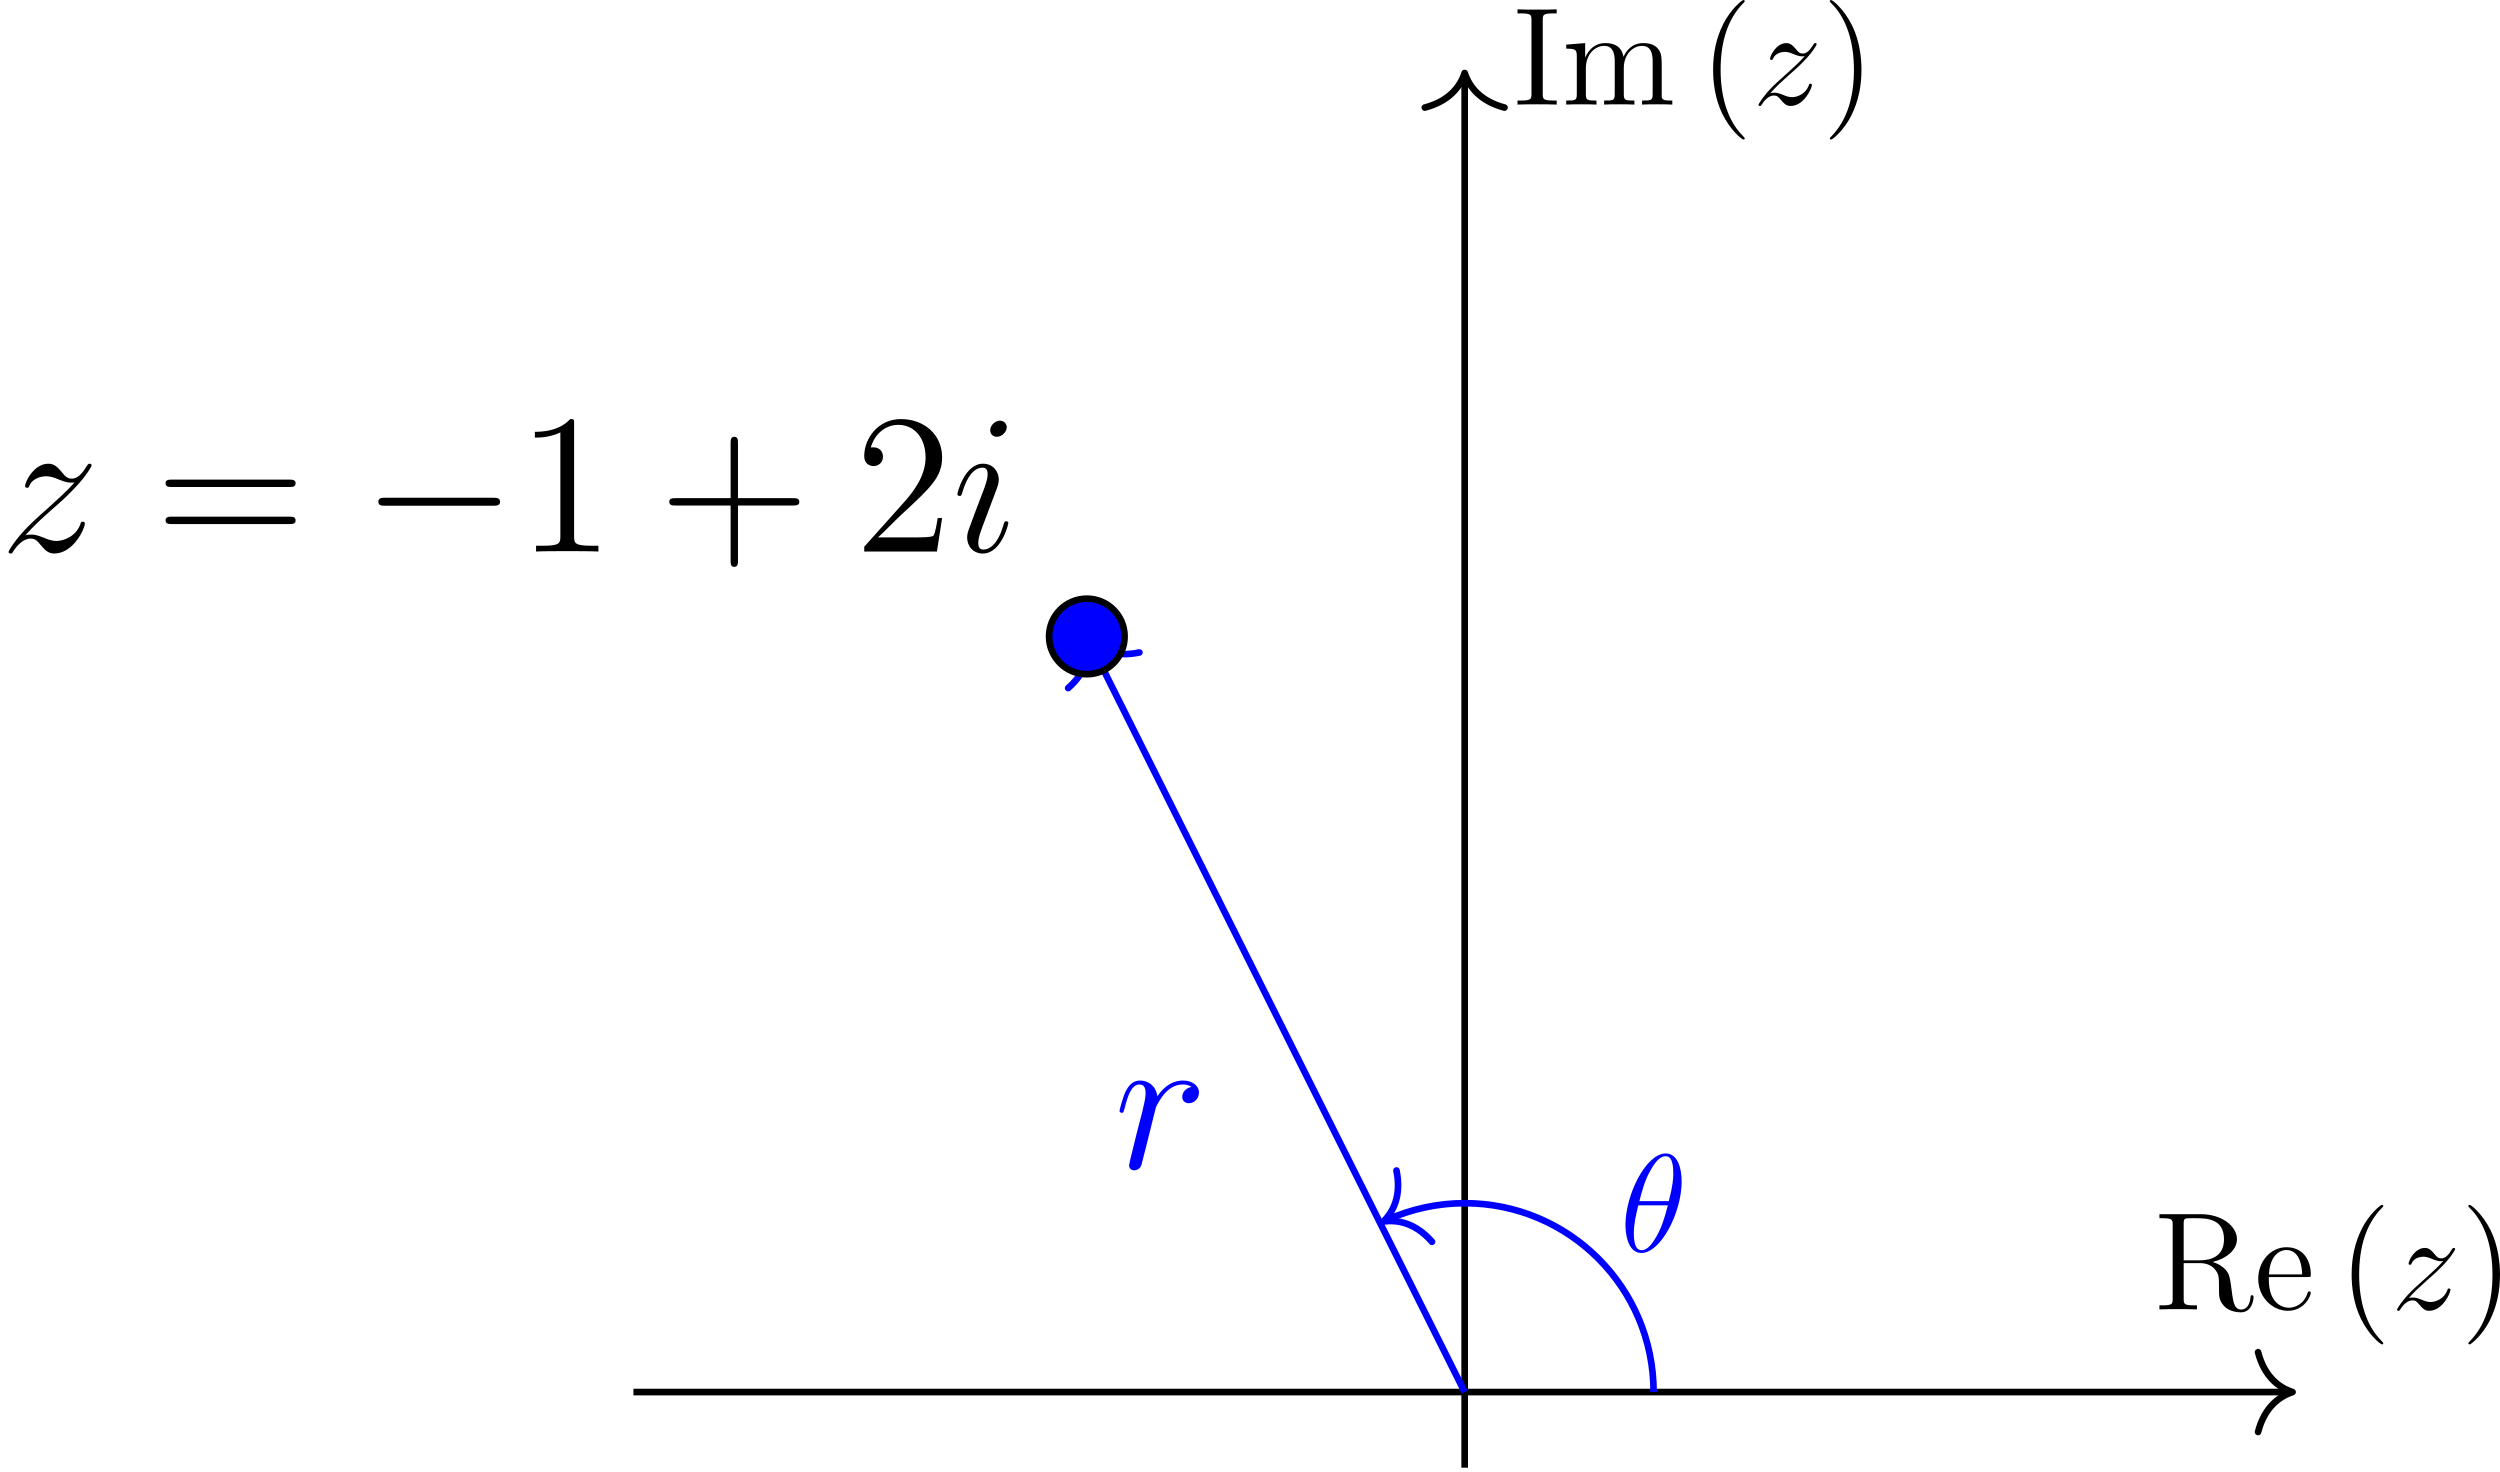
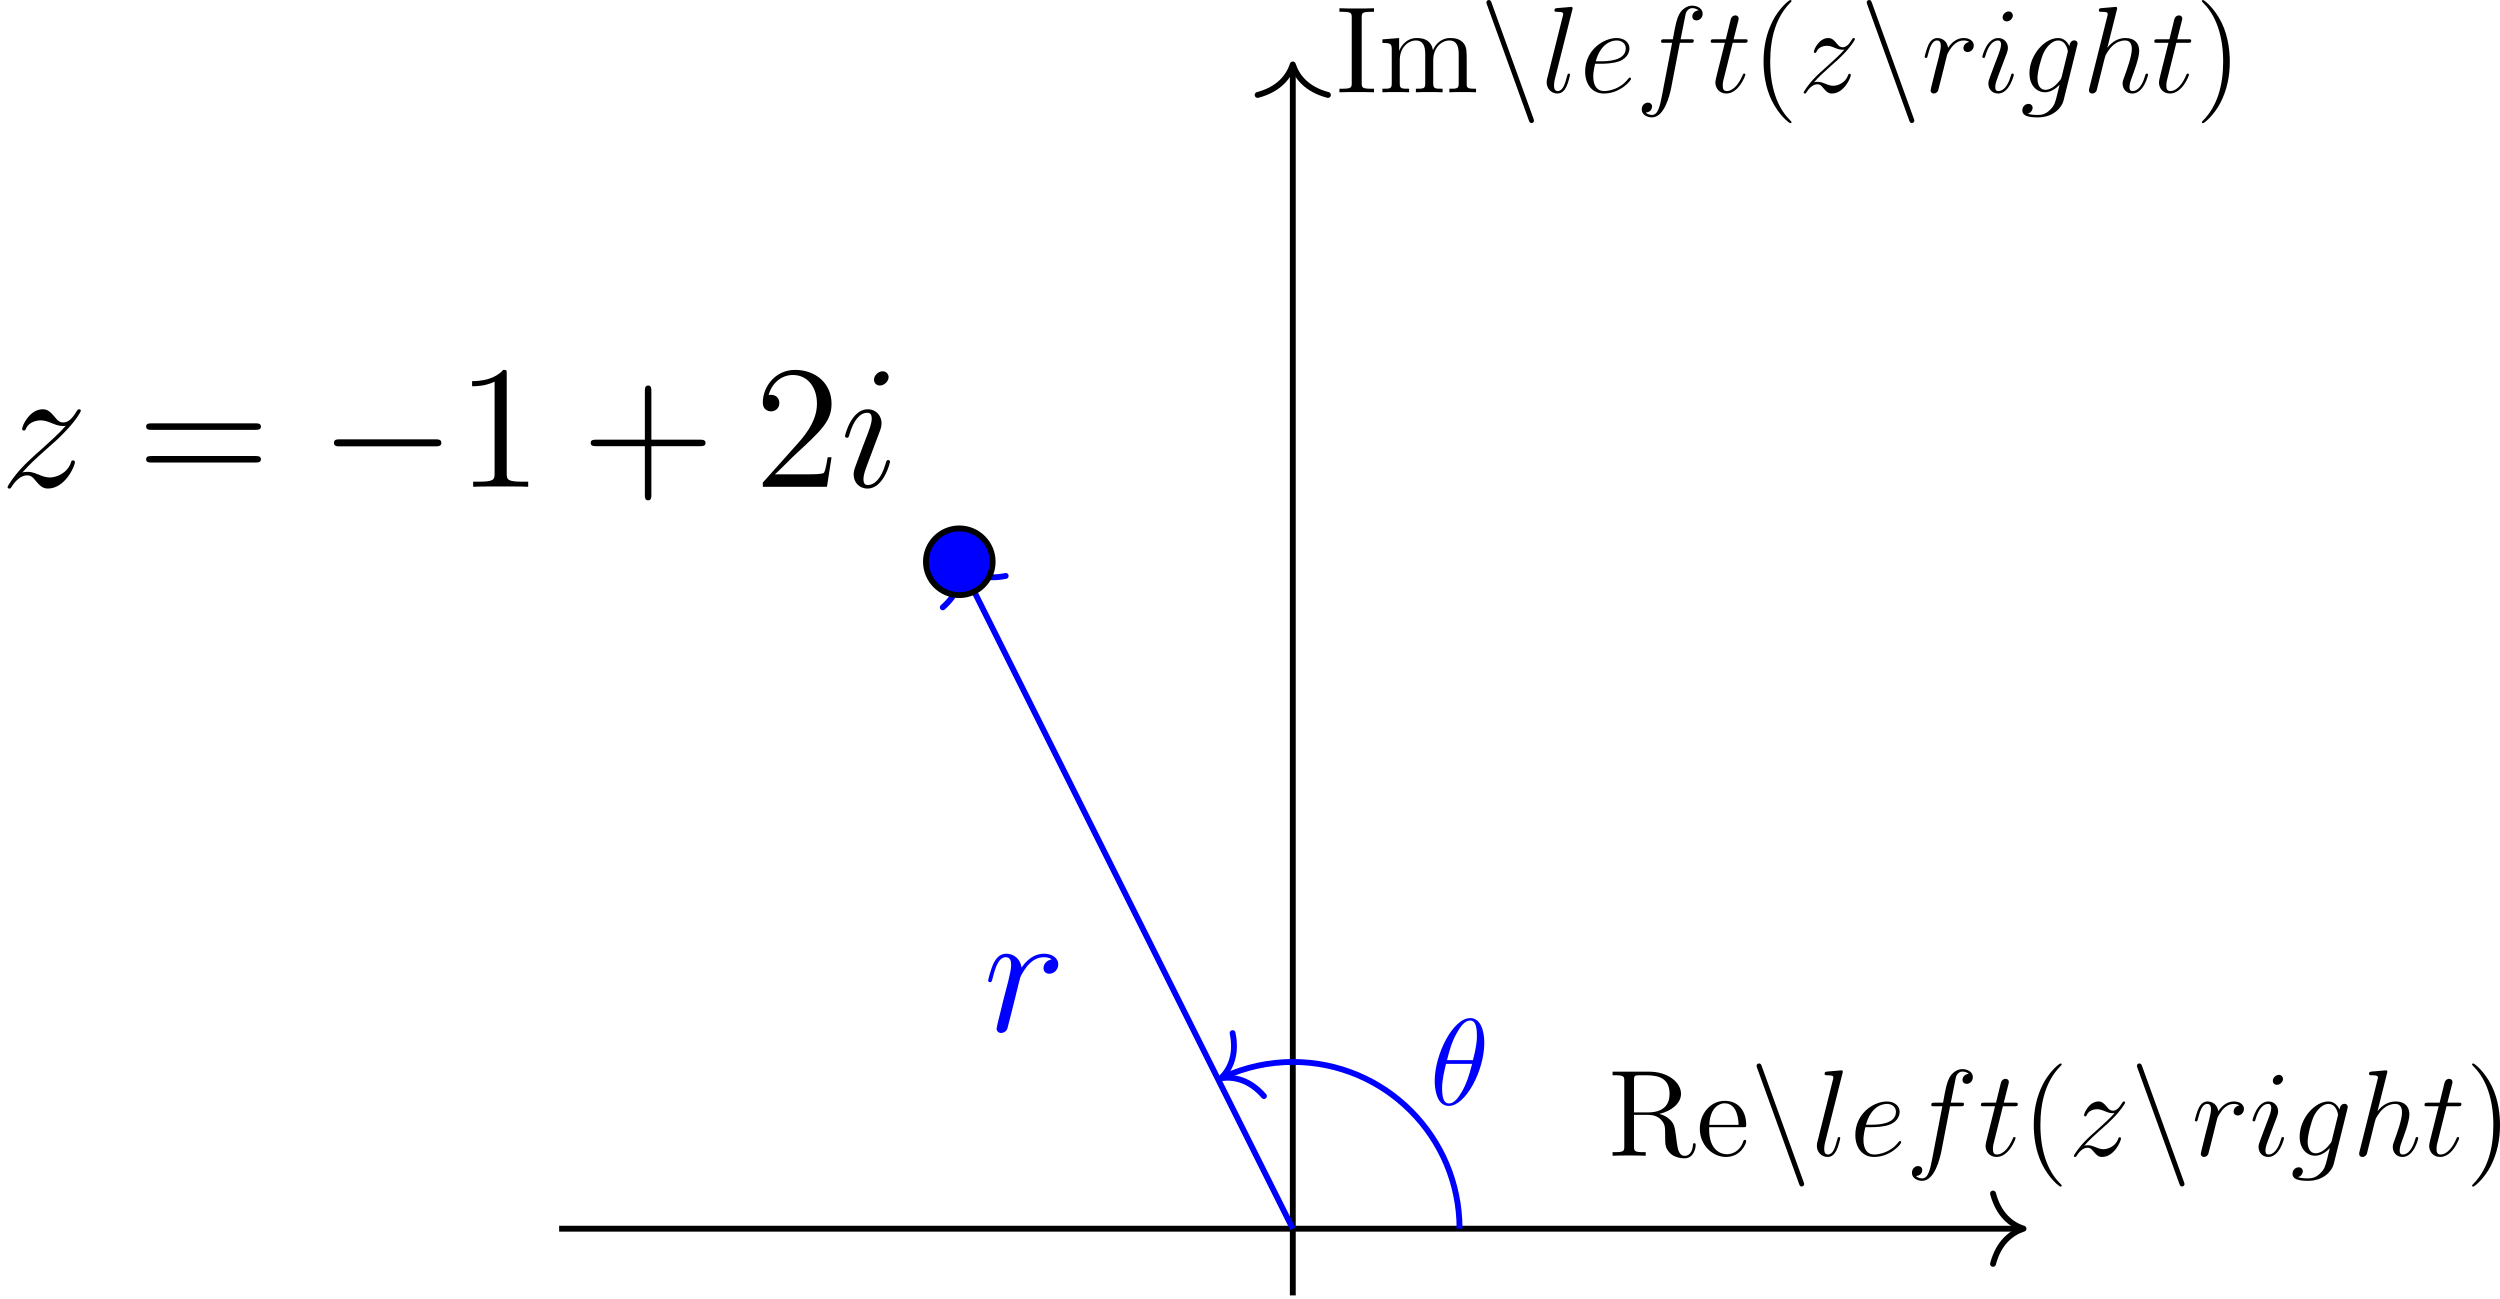
- <svg xmlns="http://www.w3.org/2000/svg" xmlns:xlink="http://www.w3.org/1999/xlink" version="1.1" width="210.076pt" height="123.609pt" viewBox="5.461 388.594 210.076 123.609">
+ <svg xmlns="http://www.w3.org/2000/svg" xmlns:xlink="http://www.w3.org/1999/xlink" version="1.1" width="238.008pt" height="123.605pt" viewBox="12.744 368.096 238.008 123.605">
  <defs>
-     <path id="g1-0" d="M7.571-2.727C7.571-2.945 7.364-2.945 7.211-2.945H1.265C1.113-2.945 .905-2.945 .905-2.727S1.113-2.509 1.265-2.509H7.211C7.364-2.509 7.571-2.509 7.571-2.727Z" />
-     <use id="g27-0" xlink:href="#g1-0" transform="scale(1.095891)" />
-     <path id="g30-18" d="M5.296-6.013C5.296-7.233 4.914-8.416 3.933-8.416C2.26-8.416 .478-4.914 .478-2.283C.478-1.733 .598 .12 1.853 .12C3.479 .12 5.296-3.3 5.296-6.013ZM4.196-4.328H1.674C1.853-5.033 2.104-6.037 2.582-6.886C2.977-7.603 3.395-8.177 3.921-8.177C4.316-8.177 4.579-7.843 4.579-6.695C4.579-6.265 4.543-5.667 4.196-4.328ZM4.113-3.969C3.814-2.798 3.563-2.044 3.132-1.291C2.786-.681 2.367-.12 1.865-.12C1.494-.12 1.196-.406 1.196-1.59C1.196-2.367 1.387-3.18 1.578-3.969H4.113Z" />
-     <path id="g30-105" d="M3.383-1.71C3.383-1.769 3.335-1.817 3.264-1.817C3.156-1.817 3.144-1.781 3.084-1.578C2.774-.49 2.283-.12 1.889-.12C1.745-.12 1.578-.155 1.578-.514C1.578-.837 1.722-1.196 1.853-1.554L2.69-3.778C2.726-3.873 2.809-4.089 2.809-4.316C2.809-4.818 2.451-5.272 1.865-5.272C.765-5.272 .323-3.539 .323-3.443C.323-3.395 .371-3.335 .454-3.335C.562-3.335 .574-3.383 .622-3.551C.909-4.555 1.363-5.033 1.829-5.033C1.937-5.033 2.14-5.021 2.14-4.639C2.14-4.328 1.985-3.933 1.889-3.67C1.459-2.558 1.459-2.534 1.052-1.447C.98-1.255 .909-1.064 .909-.849C.909-.311 1.279 .12 1.853 .12C2.953 .12 3.383-1.626 3.383-1.71ZM3.288-7.46C3.288-7.639 3.144-7.855 2.881-7.855C2.606-7.855 2.295-7.592 2.295-7.281C2.295-6.982 2.546-6.886 2.69-6.886C3.013-6.886 3.288-7.197 3.288-7.46Z" />
-     <path id="g30-114" d="M5.093-4.555C5.093-4.937 4.722-5.272 4.125-5.272C3.646-5.272 3.096-5.057 2.594-4.328C2.511-4.961 2.032-5.272 1.554-5.272C1.088-5.272 .849-4.914 .705-4.651C.502-4.22 .323-3.503 .323-3.443C.323-3.395 .371-3.335 .454-3.335C.55-3.335 .562-3.347 .634-3.622C.813-4.34 1.04-5.033 1.518-5.033C1.805-5.033 1.889-4.83 1.889-4.483C1.889-4.22 1.769-3.754 1.686-3.383L1.351-2.092L1.112-1.112C1.028-.801 .897-.239 .897-.179C.897-.012 1.028 .12 1.207 .12C1.339 .12 1.566 .036 1.638-.203C1.674-.299 2.116-2.104 2.188-2.379C2.248-2.642 2.319-2.893 2.379-3.156L2.511-3.67C2.546-3.778 2.869-4.364 3.168-4.627C3.312-4.758 3.622-5.033 4.113-5.033C4.304-5.033 4.495-4.997 4.651-4.89C4.28-4.818 4.089-4.555 4.089-4.292C4.089-4.005 4.316-3.909 4.483-3.909C4.818-3.909 5.093-4.196 5.093-4.555Z" />
-     <path id="g30-122" d="M5.093-1.674C5.093-1.722 5.081-1.793 4.961-1.793C4.866-1.793 4.854-1.745 4.818-1.626C4.555-.921 3.85-.634 3.383-.634C3.132-.634 2.893-.717 2.642-.825C2.164-1.016 2.032-1.016 1.877-1.016C1.757-1.016 1.626-1.016 1.518-.968C2.032-1.554 2.451-1.925 3.049-2.463C3.766-3.084 4.077-3.383 4.244-3.563C5.081-4.388 5.499-5.081 5.499-5.177S5.38-5.272 5.38-5.272C5.296-5.272 5.272-5.224 5.212-5.141C4.914-4.627 4.627-4.376 4.316-4.376C4.065-4.376 3.933-4.483 3.706-4.77C3.455-5.069 3.252-5.272 2.905-5.272C2.032-5.272 1.506-4.184 1.506-3.933C1.506-3.897 1.518-3.826 1.626-3.826C1.722-3.826 1.733-3.873 1.769-3.957C1.973-4.435 2.546-4.519 2.774-4.519C3.025-4.519 3.264-4.435 3.515-4.328C3.969-4.136 4.16-4.136 4.28-4.136C4.364-4.136 4.411-4.136 4.471-4.148C4.077-3.682 3.431-3.108 2.893-2.618C2.128-1.949 1.925-1.733 1.686-1.506C.956-.765 .514-.06 .514 .024C.514 .096 .574 .12 .646 .12S.729 .108 .813-.036C1.004-.335 1.387-.777 1.829-.777C2.08-.777 2.2-.693 2.439-.395C2.666-.132 2.869 .12 3.252 .12C4.423 .12 5.093-1.399 5.093-1.674Z" />
-     <path id="g33-40" d="M3.885 2.905C3.885 2.869 3.885 2.845 3.682 2.642C2.487 1.435 1.817-.538 1.817-2.977C1.817-5.296 2.379-7.293 3.766-8.703C3.885-8.811 3.885-8.835 3.885-8.871C3.885-8.942 3.826-8.966 3.778-8.966C3.622-8.966 2.642-8.106 2.056-6.934C1.447-5.727 1.172-4.447 1.172-2.977C1.172-1.913 1.339-.49 1.961 .789C2.666 2.224 3.646 3.001 3.778 3.001C3.826 3.001 3.885 2.977 3.885 2.905Z" />
-     <path id="g33-41" d="M3.371-2.977C3.371-3.885 3.252-5.368 2.582-6.755C1.877-8.189 .897-8.966 .765-8.966C.717-8.966 .658-8.942 .658-8.871C.658-8.835 .658-8.811 .861-8.608C2.056-7.4 2.726-5.428 2.726-2.989C2.726-.669 2.164 1.327 .777 2.738C.658 2.845 .658 2.869 .658 2.905C.658 2.977 .717 3.001 .765 3.001C.921 3.001 1.901 2.14 2.487 .968C3.096-.251 3.371-1.542 3.371-2.977Z" />
-     <path id="g33-43" d="M8.452-2.977C8.452-3.204 8.249-3.204 8.07-3.204H4.77V-6.504C4.77-6.671 4.77-6.886 4.555-6.886C4.328-6.886 4.328-6.683 4.328-6.504V-3.204H1.028C.861-3.204 .646-3.204 .646-2.989C.646-2.762 .849-2.762 1.028-2.762H4.328V.538C4.328 .705 4.328 .921 4.543 .921C4.77 .921 4.77 .717 4.77 .538V-2.762H8.07C8.237-2.762 8.452-2.762 8.452-2.977Z" />
-     <path id="g33-49" d="M4.902 0V-.347H4.531C3.479-.347 3.443-.49 3.443-.921V-7.663C3.443-7.938 3.443-7.95 3.204-7.95C2.917-7.627 2.319-7.185 1.088-7.185V-6.838C1.363-6.838 1.961-6.838 2.618-7.149V-.921C2.618-.49 2.582-.347 1.53-.347H1.16V0C1.482-.024 2.642-.024 3.037-.024S4.579-.024 4.902 0Z" />
-     <path id="g33-50" d="M5.26-2.008H4.997C4.961-1.805 4.866-1.148 4.746-.956C4.663-.849 3.981-.849 3.622-.849H1.411C1.733-1.124 2.463-1.889 2.774-2.176C4.591-3.85 5.26-4.471 5.26-5.655C5.26-7.03 4.172-7.95 2.786-7.95S.586-6.767 .586-5.738C.586-5.129 1.112-5.129 1.148-5.129C1.399-5.129 1.71-5.308 1.71-5.691C1.71-6.025 1.482-6.253 1.148-6.253C1.04-6.253 1.016-6.253 .98-6.241C1.207-7.054 1.853-7.603 2.63-7.603C3.646-7.603 4.268-6.755 4.268-5.655C4.268-4.639 3.682-3.754 3.001-2.989L.586-.287V0H4.949L5.26-2.008Z" />
-     <path id="g33-61" d="M8.452-4.089C8.452-4.316 8.249-4.316 8.07-4.316H1.028C.861-4.316 .646-4.316 .646-4.101C.646-3.873 .849-3.873 1.028-3.873H8.07C8.237-3.873 8.452-3.873 8.452-4.089ZM8.452-1.865C8.452-2.092 8.249-2.092 8.07-2.092H1.028C.861-2.092 .646-2.092 .646-1.877C.646-1.65 .849-1.65 1.028-1.65H8.07C8.237-1.65 8.452-1.65 8.452-1.865Z" />
-     <path id="g33-73" d="M3.79 0V-.347H3.527C2.63-.347 2.594-.466 2.594-.909V-7.257C2.594-7.699 2.63-7.819 3.527-7.819H3.79V-8.165C3.503-8.141 2.475-8.141 2.116-8.141S.717-8.141 .43-8.165V-7.819H.693C1.59-7.819 1.626-7.699 1.626-7.257V-.909C1.626-.466 1.59-.347 .693-.347H.43V0C.717-.024 1.745-.024 2.104-.024S3.503-.024 3.79 0Z" />
-     <path id="g33-82" d="M8.572-1.04C8.572-1.112 8.572-1.219 8.44-1.219C8.321-1.219 8.321-1.148 8.309-1.028C8.249-.311 7.902 .012 7.52 .012C6.97 .012 6.85-.55 6.755-1.184L6.635-2.08C6.551-2.678 6.504-3.061 6.145-3.431C6.013-3.563 5.703-3.885 5.045-4.065C6.229-4.34 7.149-5.093 7.149-6.013C7.149-7.173 5.798-8.165 4.077-8.165H.502V-7.819H.741C1.602-7.819 1.638-7.699 1.638-7.257V-.909C1.638-.466 1.602-.347 .741-.347H.502V0C.777-.024 1.757-.024 2.104-.024S3.443-.024 3.718 0V-.347H3.479C2.618-.347 2.582-.466 2.582-.909V-3.969H3.969C4.435-3.969 4.878-3.838 5.2-3.503C5.607-3.049 5.607-2.798 5.607-1.973C5.607-1.028 5.607-.717 6.133-.203C6.312-.024 6.814 .251 7.484 .251C8.416 .251 8.572-.789 8.572-1.04ZM6.037-6.013C6.037-4.973 5.475-4.208 3.921-4.208H2.582V-7.34C2.582-7.615 2.582-7.759 2.833-7.807C2.941-7.819 3.3-7.819 3.539-7.819C4.507-7.819 6.037-7.819 6.037-6.013Z" />
-     <path id="g33-101" d="M4.866-1.423C4.866-1.494 4.806-1.542 4.734-1.542C4.639-1.542 4.615-1.482 4.591-1.423C4.28-.418 3.479-.143 2.977-.143S1.267-.478 1.267-2.546V-2.774H4.579C4.842-2.774 4.866-2.774 4.866-3.001C4.866-4.208 4.22-5.332 2.774-5.332C1.411-5.332 .359-4.101 .359-2.618C.359-1.04 1.578 .12 2.905 .12C4.328 .12 4.866-1.172 4.866-1.423ZM4.125-3.001H1.279C1.375-4.878 2.427-5.093 2.762-5.093C4.041-5.093 4.113-3.407 4.125-3.001Z" />
-     <path id="g33-109" d="M9.48 0V-.347C8.883-.347 8.584-.347 8.572-.705V-2.905C8.572-4.017 8.572-4.352 8.297-4.734C7.95-5.2 7.388-5.272 6.982-5.272C5.99-5.272 5.487-4.555 5.296-4.089C5.129-5.009 4.483-5.272 3.73-5.272C2.57-5.272 2.116-4.28 2.02-4.041H2.008V-5.272L.383-5.141V-4.794C1.196-4.794 1.291-4.71 1.291-4.125V-.885C1.291-.347 1.16-.347 .383-.347V0C.693-.024 1.339-.024 1.674-.024C2.02-.024 2.666-.024 2.977 0V-.347C2.212-.347 2.068-.347 2.068-.885V-3.108C2.068-4.364 2.893-5.033 3.634-5.033S4.543-4.423 4.543-3.694V-.885C4.543-.347 4.411-.347 3.634-.347V0C3.945-.024 4.591-.024 4.926-.024C5.272-.024 5.918-.024 6.229 0V-.347C5.464-.347 5.32-.347 5.32-.885V-3.108C5.32-4.364 6.145-5.033 6.886-5.033S7.795-4.423 7.795-3.694V-.885C7.795-.347 7.663-.347 6.886-.347V0C7.197-.024 7.843-.024 8.177-.024C8.524-.024 9.17-.024 9.48 0Z" />
+     <path id="g15-18" d="M5.296-6.013C5.296-7.233 4.914-8.416 3.933-8.416C2.26-8.416 .478-4.914 .478-2.283C.478-1.733 .598 .12 1.853 .12C3.479 .12 5.296-3.3 5.296-6.013ZM4.196-4.328H1.674C1.853-5.033 2.104-6.037 2.582-6.886C2.977-7.603 3.395-8.177 3.921-8.177C4.316-8.177 4.579-7.843 4.579-6.695C4.579-6.265 4.543-5.667 4.196-4.328ZM4.113-3.969C3.814-2.798 3.563-2.044 3.132-1.291C2.786-.681 2.367-.12 1.865-.12C1.494-.12 1.196-.406 1.196-1.59C1.196-2.367 1.387-3.18 1.578-3.969H4.113Z" />
+     <path id="g15-101" d="M4.997-1.303C4.997-1.375 4.926-1.435 4.878-1.435C4.842-1.435 4.83-1.423 4.722-1.315C3.957-.299 2.821-.12 2.367-.12C1.686-.12 1.327-.658 1.327-1.542C1.327-1.71 1.327-2.008 1.506-2.774H2.14C2.463-2.774 3.276-2.798 3.85-3.013C4.758-3.359 4.842-4.053 4.842-4.268C4.842-4.794 4.388-5.272 3.599-5.272C2.343-5.272 .538-4.136 .538-2.008C.538-.753 1.255 .12 2.343 .12C3.969 .12 4.997-1.148 4.997-1.303ZM4.483-4.268C4.483-3.013 2.57-3.013 2.068-3.013H1.566C2.08-4.854 3.216-5.033 3.599-5.033C4.125-5.033 4.483-4.722 4.483-4.268Z" />
+     <path id="g15-102" d="M6.528-7.639C6.528-8.141 6.025-8.416 5.499-8.416C4.985-8.416 4.483-8.034 4.244-7.568C4.029-7.149 3.909-6.719 3.634-5.153H2.833C2.606-5.153 2.487-5.153 2.487-4.937C2.487-4.806 2.558-4.806 2.798-4.806H3.563L2.582 .287C2.379 1.327 2.2 2.2 1.602 2.2C1.566 2.2 1.219 2.2 1.004 1.973C1.614 1.925 1.614 1.387 1.614 1.387C1.614 1.148 1.435 1.004 1.207 1.004C.968 1.004 .61 1.207 .61 1.662C.61 2.176 1.136 2.439 1.602 2.439C2.821 2.439 3.324 .251 3.455-.347L4.316-4.806H5.332C5.571-4.806 5.667-4.806 5.667-5.033C5.667-5.153 5.571-5.153 5.356-5.153H4.388L4.878-7.615C4.949-7.902 5.2-8.177 5.511-8.177C5.762-8.177 6.013-8.07 6.133-7.962C5.667-7.914 5.523-7.568 5.523-7.364C5.523-7.125 5.703-6.982 5.93-6.982C6.169-6.982 6.528-7.185 6.528-7.639Z" />
+     <path id="g15-103" d="M4.041-1.518C3.993-1.327 3.969-1.279 3.814-1.1C3.324-.466 2.821-.239 2.451-.239C2.056-.239 1.686-.55 1.686-1.375C1.686-2.008 2.044-3.347 2.307-3.885C2.654-4.555 3.192-5.033 3.694-5.033C4.483-5.033 4.639-4.053 4.639-3.981L4.603-3.814L4.041-1.518ZM4.22 .801L5.547-4.555C5.583-4.698 5.583-4.746 5.583-4.746C5.583-4.914 5.452-5.045 5.272-5.045C4.985-5.045 4.818-4.806 4.782-4.483C4.627-4.83 4.292-5.272 3.694-5.272C2.391-5.272 .909-3.634 .909-1.853C.909-.61 1.662 0 2.427 0C3.061 0 3.622-.502 3.838-.741C3.634 .06 3.634 .084 3.575 .335C3.407 .992 3.335 1.291 2.905 1.71C2.415 2.2 1.961 2.2 1.698 2.2C1.339 2.2 1.04 2.176 .741 2.08C1.124 1.973 1.219 1.638 1.219 1.506C1.219 1.315 1.076 1.124 .813 1.124C.526 1.124 .215 1.363 .215 1.757C.215 2.248 .705 2.439 1.722 2.439C3.264 2.439 4.065 1.447 4.22 .801Z" />
+     <path id="g15-104" d="M6.396-1.71C6.396-1.769 6.348-1.817 6.276-1.817C6.169-1.817 6.157-1.781 6.097-1.578C5.822-.622 5.38-.12 4.902-.12C4.782-.12 4.591-.132 4.591-.514C4.591-.825 4.734-1.207 4.782-1.339C4.997-1.913 5.535-3.324 5.535-4.017C5.535-4.734 5.117-5.272 4.208-5.272C3.527-5.272 2.929-4.949 2.439-4.328L3.359-7.998C3.371-8.046 3.395-8.118 3.395-8.177C3.395-8.297 3.252-8.297 3.252-8.297S2.654-8.249 2.594-8.237C2.391-8.225 2.212-8.201 1.997-8.189C1.698-8.165 1.614-8.153 1.614-7.938C1.614-7.819 1.71-7.819 1.877-7.819C2.463-7.819 2.475-7.711 2.475-7.592C2.475-7.52 2.451-7.424 2.439-7.388L.705-.466C.658-.287 .658-.263 .658-.191C.658 .072 .861 .12 .98 .12C1.184 .12 1.339-.036 1.399-.167L1.937-2.331C1.997-2.594 2.068-2.845 2.128-3.108C2.26-3.61 2.26-3.622 2.487-3.969S3.252-5.033 4.172-5.033C4.651-5.033 4.818-4.674 4.818-4.196C4.818-3.527 4.352-2.224 4.089-1.506C3.981-1.219 3.921-1.064 3.921-.849C3.921-.311 4.292 .12 4.866 .12C5.978 .12 6.396-1.638 6.396-1.71Z" />
+     <path id="g15-105" d="M3.383-1.71C3.383-1.769 3.335-1.817 3.264-1.817C3.156-1.817 3.144-1.781 3.084-1.578C2.774-.49 2.283-.12 1.889-.12C1.745-.12 1.578-.155 1.578-.514C1.578-.837 1.722-1.196 1.853-1.554L2.69-3.778C2.726-3.873 2.809-4.089 2.809-4.316C2.809-4.818 2.451-5.272 1.865-5.272C.765-5.272 .323-3.539 .323-3.443C.323-3.395 .371-3.335 .454-3.335C.562-3.335 .574-3.383 .622-3.551C.909-4.555 1.363-5.033 1.829-5.033C1.937-5.033 2.14-5.021 2.14-4.639C2.14-4.328 1.985-3.933 1.889-3.67C1.459-2.558 1.459-2.534 1.052-1.447C.98-1.255 .909-1.064 .909-.849C.909-.311 1.279 .12 1.853 .12C2.953 .12 3.383-1.626 3.383-1.71ZM3.288-7.46C3.288-7.639 3.144-7.855 2.881-7.855C2.606-7.855 2.295-7.592 2.295-7.281C2.295-6.982 2.546-6.886 2.69-6.886C3.013-6.886 3.288-7.197 3.288-7.46Z" />
+     <path id="g15-108" d="M2.821-1.71C2.821-1.769 2.774-1.817 2.702-1.817C2.594-1.817 2.582-1.757 2.534-1.578C2.319-.753 2.104-.12 1.626-.12C1.267-.12 1.267-.502 1.267-.669C1.267-.717 1.267-.968 1.351-1.303L3.037-7.998C3.049-8.046 3.072-8.118 3.072-8.177C3.072-8.297 2.929-8.297 2.929-8.297L2.271-8.237C2.068-8.225 1.889-8.201 1.674-8.189C1.387-8.165 1.303-8.153 1.303-7.938C1.303-7.819 1.423-7.819 1.542-7.819C2.152-7.819 2.152-7.711 2.152-7.592C2.152-7.544 2.152-7.52 2.092-7.305L.61-1.375C.574-1.243 .55-1.148 .55-.956C.55-.359 .992 .12 1.602 .12C1.997 .12 2.26-.143 2.451-.514C2.654-.909 2.821-1.662 2.821-1.71Z" />
+     <path id="g15-114" d="M5.093-4.555C5.093-4.937 4.722-5.272 4.125-5.272C3.646-5.272 3.096-5.057 2.594-4.328C2.511-4.961 2.032-5.272 1.554-5.272C1.088-5.272 .849-4.914 .705-4.651C.502-4.22 .323-3.503 .323-3.443C.323-3.395 .371-3.335 .454-3.335C.55-3.335 .562-3.347 .634-3.622C.813-4.34 1.04-5.033 1.518-5.033C1.805-5.033 1.889-4.83 1.889-4.483C1.889-4.22 1.769-3.754 1.686-3.383L1.351-2.092L1.112-1.112C1.028-.801 .897-.239 .897-.179C.897-.012 1.028 .12 1.207 .12C1.339 .12 1.566 .036 1.638-.203C1.674-.299 2.116-2.104 2.188-2.379C2.248-2.642 2.319-2.893 2.379-3.156L2.511-3.67C2.546-3.778 2.869-4.364 3.168-4.627C3.312-4.758 3.622-5.033 4.113-5.033C4.304-5.033 4.495-4.997 4.651-4.89C4.28-4.818 4.089-4.555 4.089-4.292C4.089-4.005 4.316-3.909 4.483-3.909C4.818-3.909 5.093-4.196 5.093-4.555Z" />
+     <path id="g15-116" d="M3.634-1.71C3.634-1.781 3.587-1.817 3.515-1.817C3.515-1.817 3.443-1.817 3.419-1.769C3.419-1.769 3.395-1.745 3.312-1.554C3.061-.956 2.511-.12 1.817-.12C1.459-.12 1.435-.418 1.435-.681C1.435-.681 1.435-.921 1.47-1.064L2.403-4.806H3.503C3.73-4.806 3.85-4.806 3.85-5.021C3.85-5.153 3.778-5.153 3.539-5.153H2.487L2.929-6.898C2.977-7.066 2.977-7.089 2.977-7.173C2.977-7.364 2.821-7.472 2.666-7.472C2.57-7.472 2.295-7.436 2.2-7.054L1.733-5.153H.61C.371-5.153 .263-5.153 .263-4.926C.263-4.806 .347-4.806 .574-4.806H1.638L.849-1.65C.753-1.231 .717-1.112 .717-.956C.717-.395 1.112 .12 1.781 .12C2.989 .12 3.634-1.626 3.634-1.71Z" />
+     <path id="g15-122" d="M5.093-1.674C5.093-1.722 5.081-1.793 4.961-1.793C4.866-1.793 4.854-1.745 4.818-1.626C4.555-.921 3.85-.634 3.383-.634C3.132-.634 2.893-.717 2.642-.825C2.164-1.016 2.032-1.016 1.877-1.016C1.757-1.016 1.626-1.016 1.518-.968C2.032-1.554 2.451-1.925 3.049-2.463C3.766-3.084 4.077-3.383 4.244-3.563C5.081-4.388 5.499-5.081 5.499-5.177S5.38-5.272 5.38-5.272C5.296-5.272 5.272-5.224 5.212-5.141C4.914-4.627 4.627-4.376 4.316-4.376C4.065-4.376 3.933-4.483 3.706-4.77C3.455-5.069 3.252-5.272 2.905-5.272C2.032-5.272 1.506-4.184 1.506-3.933C1.506-3.897 1.518-3.826 1.626-3.826C1.722-3.826 1.733-3.873 1.769-3.957C1.973-4.435 2.546-4.519 2.774-4.519C3.025-4.519 3.264-4.435 3.515-4.328C3.969-4.136 4.16-4.136 4.28-4.136C4.364-4.136 4.411-4.136 4.471-4.148C4.077-3.682 3.431-3.108 2.893-2.618C2.128-1.949 1.925-1.733 1.686-1.506C.956-.765 .514-.06 .514 .024C.514 .096 .574 .12 .646 .12S.729 .108 .813-.036C1.004-.335 1.387-.777 1.829-.777C2.08-.777 2.2-.693 2.439-.395C2.666-.132 2.869 .12 3.252 .12C4.423 .12 5.093-1.399 5.093-1.674Z" />
+     <path id="g12-0" d="M8.297-2.989C8.297-3.228 8.07-3.228 7.902-3.228H1.387C1.219-3.228 .992-3.228 .992-2.989S1.219-2.75 1.387-2.75H7.902C8.07-2.75 8.297-2.75 8.297-2.989Z" />
+     <path id="g12-110" d="M5.296 2.75C5.296 2.75 5.296 2.69 5.236 2.534L1.172-8.703C1.124-8.835 1.076-8.966 .909-8.966C.777-8.966 .669-8.859 .669-8.727C.669-8.727 .669-8.667 .729-8.512L4.794 2.726C4.842 2.857 4.89 2.989 5.057 2.989C5.189 2.989 5.296 2.881 5.296 2.75Z" />
+     <path id="g18-40" d="M3.885 2.905C3.885 2.869 3.885 2.845 3.682 2.642C2.487 1.435 1.817-.538 1.817-2.977C1.817-5.296 2.379-7.293 3.766-8.703C3.885-8.811 3.885-8.835 3.885-8.871C3.885-8.942 3.826-8.966 3.778-8.966C3.622-8.966 2.642-8.106 2.056-6.934C1.447-5.727 1.172-4.447 1.172-2.977C1.172-1.913 1.339-.49 1.961 .789C2.666 2.224 3.646 3.001 3.778 3.001C3.826 3.001 3.885 2.977 3.885 2.905Z" />
+     <path id="g18-41" d="M3.371-2.977C3.371-3.885 3.252-5.368 2.582-6.755C1.877-8.189 .897-8.966 .765-8.966C.717-8.966 .658-8.942 .658-8.871C.658-8.835 .658-8.811 .861-8.608C2.056-7.4 2.726-5.428 2.726-2.989C2.726-.669 2.164 1.327 .777 2.738C.658 2.845 .658 2.869 .658 2.905C.658 2.977 .717 3.001 .765 3.001C.921 3.001 1.901 2.14 2.487 .968C3.096-.251 3.371-1.542 3.371-2.977Z" />
+     <path id="g18-43" d="M8.452-2.977C8.452-3.204 8.249-3.204 8.07-3.204H4.77V-6.504C4.77-6.671 4.77-6.886 4.555-6.886C4.328-6.886 4.328-6.683 4.328-6.504V-3.204H1.028C.861-3.204 .646-3.204 .646-2.989C.646-2.762 .849-2.762 1.028-2.762H4.328V.538C4.328 .705 4.328 .921 4.543 .921C4.77 .921 4.77 .717 4.77 .538V-2.762H8.07C8.237-2.762 8.452-2.762 8.452-2.977Z" />
+     <path id="g18-49" d="M4.902 0V-.347H4.531C3.479-.347 3.443-.49 3.443-.921V-7.663C3.443-7.938 3.443-7.95 3.204-7.95C2.917-7.627 2.319-7.185 1.088-7.185V-6.838C1.363-6.838 1.961-6.838 2.618-7.149V-.921C2.618-.49 2.582-.347 1.53-.347H1.16V0C1.482-.024 2.642-.024 3.037-.024S4.579-.024 4.902 0Z" />
+     <path id="g18-50" d="M5.26-2.008H4.997C4.961-1.805 4.866-1.148 4.746-.956C4.663-.849 3.981-.849 3.622-.849H1.411C1.733-1.124 2.463-1.889 2.774-2.176C4.591-3.85 5.26-4.471 5.26-5.655C5.26-7.03 4.172-7.95 2.786-7.95S.586-6.767 .586-5.738C.586-5.129 1.112-5.129 1.148-5.129C1.399-5.129 1.71-5.308 1.71-5.691C1.71-6.025 1.482-6.253 1.148-6.253C1.04-6.253 1.016-6.253 .98-6.241C1.207-7.054 1.853-7.603 2.63-7.603C3.646-7.603 4.268-6.755 4.268-5.655C4.268-4.639 3.682-3.754 3.001-2.989L.586-.287V0H4.949L5.26-2.008Z" />
+     <path id="g18-61" d="M8.452-4.089C8.452-4.316 8.249-4.316 8.07-4.316H1.028C.861-4.316 .646-4.316 .646-4.101C.646-3.873 .849-3.873 1.028-3.873H8.07C8.237-3.873 8.452-3.873 8.452-4.089ZM8.452-1.865C8.452-2.092 8.249-2.092 8.07-2.092H1.028C.861-2.092 .646-2.092 .646-1.877C.646-1.65 .849-1.65 1.028-1.65H8.07C8.237-1.65 8.452-1.65 8.452-1.865Z" />
+     <path id="g18-73" d="M3.79 0V-.347H3.527C2.63-.347 2.594-.466 2.594-.909V-7.257C2.594-7.699 2.63-7.819 3.527-7.819H3.79V-8.165C3.503-8.141 2.475-8.141 2.116-8.141S.717-8.141 .43-8.165V-7.819H.693C1.59-7.819 1.626-7.699 1.626-7.257V-.909C1.626-.466 1.59-.347 .693-.347H.43V0C.717-.024 1.745-.024 2.104-.024S3.503-.024 3.79 0Z" />
+     <path id="g18-82" d="M8.572-1.04C8.572-1.112 8.572-1.219 8.44-1.219C8.321-1.219 8.321-1.148 8.309-1.028C8.249-.311 7.902 .012 7.52 .012C6.97 .012 6.85-.55 6.755-1.184L6.635-2.08C6.551-2.678 6.504-3.061 6.145-3.431C6.013-3.563 5.703-3.885 5.045-4.065C6.229-4.34 7.149-5.093 7.149-6.013C7.149-7.173 5.798-8.165 4.077-8.165H.502V-7.819H.741C1.602-7.819 1.638-7.699 1.638-7.257V-.909C1.638-.466 1.602-.347 .741-.347H.502V0C.777-.024 1.757-.024 2.104-.024S3.443-.024 3.718 0V-.347H3.479C2.618-.347 2.582-.466 2.582-.909V-3.969H3.969C4.435-3.969 4.878-3.838 5.2-3.503C5.607-3.049 5.607-2.798 5.607-1.973C5.607-1.028 5.607-.717 6.133-.203C6.312-.024 6.814 .251 7.484 .251C8.416 .251 8.572-.789 8.572-1.04ZM6.037-6.013C6.037-4.973 5.475-4.208 3.921-4.208H2.582V-7.34C2.582-7.615 2.582-7.759 2.833-7.807C2.941-7.819 3.3-7.819 3.539-7.819C4.507-7.819 6.037-7.819 6.037-6.013Z" />
+     <path id="g18-101" d="M4.866-1.423C4.866-1.494 4.806-1.542 4.734-1.542C4.639-1.542 4.615-1.482 4.591-1.423C4.28-.418 3.479-.143 2.977-.143S1.267-.478 1.267-2.546V-2.774H4.579C4.842-2.774 4.866-2.774 4.866-3.001C4.866-4.208 4.22-5.332 2.774-5.332C1.411-5.332 .359-4.101 .359-2.618C.359-1.04 1.578 .12 2.905 .12C4.328 .12 4.866-1.172 4.866-1.423ZM4.125-3.001H1.279C1.375-4.878 2.427-5.093 2.762-5.093C4.041-5.093 4.113-3.407 4.125-3.001Z" />
+     <path id="g18-109" d="M9.48 0V-.347C8.883-.347 8.584-.347 8.572-.705V-2.905C8.572-4.017 8.572-4.352 8.297-4.734C7.95-5.2 7.388-5.272 6.982-5.272C5.99-5.272 5.487-4.555 5.296-4.089C5.129-5.009 4.483-5.272 3.73-5.272C2.57-5.272 2.116-4.28 2.02-4.041H2.008V-5.272L.383-5.141V-4.794C1.196-4.794 1.291-4.71 1.291-4.125V-.885C1.291-.347 1.16-.347 .383-.347V0C.693-.024 1.339-.024 1.674-.024C2.02-.024 2.666-.024 2.977 0V-.347C2.212-.347 2.068-.347 2.068-.885V-3.108C2.068-4.364 2.893-5.033 3.634-5.033S4.543-4.423 4.543-3.694V-.885C4.543-.347 4.411-.347 3.634-.347V0C3.945-.024 4.591-.024 4.926-.024C5.272-.024 5.918-.024 6.229 0V-.347C5.464-.347 5.32-.347 5.32-.885V-3.108C5.32-4.364 6.145-5.033 6.886-5.033S7.795-4.423 7.795-3.694V-.885C7.795-.347 7.663-.347 6.886-.347V0C7.197-.024 7.843-.024 8.177-.024C8.524-.024 9.17-.024 9.48 0Z" />
  </defs>
  <g id="page1" transform="matrix(1.4 0 0 1.4 0 0)">
-     <path d="M41.922 361.121H141.305" stroke="#000" fill="none" stroke-width=".399" />
-     <path d="M139.433 358.73C139.808 360.168 140.652 360.844 141.504 361.121C140.652 361.402 139.808 362.078 139.433 363.516" stroke="#000" fill="none" stroke-width=".399" stroke-linecap="round" stroke-linejoin="round" />
-     <g transform="matrix(.7 0 0 .7 68.89297 103.3739)">
-       <use x="91.813" y="361.123" xlink:href="#g33-82" />
-       <use x="100.428" y="361.123" xlink:href="#g33-101" />
-       <use x="107.623" y="361.123" xlink:href="#g33-40" />
-       <use x="112.175" y="361.123" xlink:href="#g30-122" />
-       <use x="118.145" y="361.123" xlink:href="#g33-41" />
+     <path d="M47.125 346.48H146.508" stroke="#000" fill="none" stroke-width=".399" />
+     <path d="M144.633 344.09C145.011 345.523 145.855 346.203 146.707 346.48C145.855 346.762 145.011 347.438 144.633 348.871" stroke="#000" fill="none" stroke-width=".399" stroke-linecap="round" stroke-linejoin="round" />
+     <g transform="matrix(.7 0 0 .7 50.5015 98.9813)">
+       <use x="97.015" y="346.481" xlink:href="#g18-82" />
+       <use x="105.63" y="346.481" xlink:href="#g18-101" />
+       <use x="110.832" y="346.481" xlink:href="#g12-110" />
+       <use x="116.81" y="346.481" xlink:href="#g15-108" />
+       <use x="120.56" y="346.481" xlink:href="#g15-101" />
+       <use x="125.985" y="346.481" xlink:href="#g15-102" />
+       <use x="133.031" y="346.481" xlink:href="#g15-116" />
+       <use x="137.259" y="346.481" xlink:href="#g18-40" />
+       <use x="141.811" y="346.481" xlink:href="#g15-122" />
+       <use x="147.781" y="346.481" xlink:href="#g12-110" />
+       <use x="153.759" y="346.481" xlink:href="#g15-114" />
+       <use x="159.36" y="346.481" xlink:href="#g15-105" />
+       <use x="163.353" y="346.481" xlink:href="#g15-103" />
+       <use x="169.387" y="346.481" xlink:href="#g15-104" />
+       <use x="176.126" y="346.481" xlink:href="#g15-116" />
+       <use x="180.353" y="346.481" xlink:href="#g18-41" />
    </g>
-     <path d="M91.813 365.66V282.149" stroke="#000" fill="none" stroke-width=".399" stroke-miterlimit="10" />
-     <path d="M89.422 284.024C90.855 283.645 91.535 282.801 91.813 281.949C92.094 282.801 92.77 283.645 94.203 284.024" stroke="#000" fill="none" stroke-width=".399" stroke-miterlimit="10" stroke-linecap="round" stroke-linejoin="round" />
-     <g transform="matrix(.7 0 0 .7 30.41447 31.0579)">
-       <use x="91.813" y="361.123" xlink:href="#g33-73" />
-       <use x="96.036" y="361.123" xlink:href="#g33-109" />
-       <use x="107.841" y="361.123" xlink:href="#g33-40" />
-       <use x="112.393" y="361.123" xlink:href="#g30-122" />
-       <use x="118.364" y="361.123" xlink:href="#g33-41" />
+     <path d="M97.016 351.016V267.508" stroke="#000" fill="none" stroke-width=".399" stroke-miterlimit="10" />
+     <path d="M94.625 269.383C96.059 269.004 96.734 268.16 97.016 267.309C97.293 268.16 97.973 269.004 99.406 269.383" stroke="#000" fill="none" stroke-width=".399" stroke-miterlimit="10" stroke-linecap="round" stroke-linejoin="round" />
+     <g transform="matrix(.7 0 0 .7 31.9751 26.6653)">
+       <use x="97.015" y="346.481" xlink:href="#g18-73" />
+       <use x="101.238" y="346.481" xlink:href="#g18-109" />
+       <use x="111.051" y="346.481" xlink:href="#g12-110" />
+       <use x="117.028" y="346.481" xlink:href="#g15-108" />
+       <use x="120.778" y="346.481" xlink:href="#g15-101" />
+       <use x="126.203" y="346.481" xlink:href="#g15-102" />
+       <use x="133.25" y="346.481" xlink:href="#g15-116" />
+       <use x="137.477" y="346.481" xlink:href="#g18-40" />
+       <use x="142.029" y="346.481" xlink:href="#g15-122" />
+       <use x="148" y="346.481" xlink:href="#g12-110" />
+       <use x="153.978" y="346.481" xlink:href="#g15-114" />
+       <use x="159.578" y="346.481" xlink:href="#g15-105" />
+       <use x="163.571" y="346.481" xlink:href="#g15-103" />
+       <use x="169.606" y="346.481" xlink:href="#g15-104" />
+       <use x="176.344" y="346.481" xlink:href="#g15-116" />
+       <use x="180.571" y="346.481" xlink:href="#g18-41" />
    </g>
-     <path d="M91.813 361.121L69.312 316.125" stroke="#00f" fill="none" stroke-width=".399" stroke-miterlimit="10" />
-     <path d="M68.012 318.867C69.125 317.887 69.355 316.832 69.223 315.945C69.855 316.582 70.836 317.035 72.289 316.73" stroke="#00f" fill="none" stroke-width=".399" stroke-miterlimit="10" stroke-linecap="round" stroke-linejoin="round" />
+     <path d="M97.016 346.48L74.516 301.481" stroke="#00f" fill="none" stroke-width=".399" stroke-miterlimit="10" />
+     <path d="M73.215 304.226C74.328 303.246 74.559 302.187 74.426 301.305C75.055 301.941 76.039 302.39 77.492 302.09" stroke="#00f" fill="none" stroke-width=".399" stroke-miterlimit="10" stroke-linecap="round" stroke-linejoin="round" />
    <g fill="#00f" transform="matrix(1 0 0 1 -21.0401 -13.429)">
-       <use x="91.813" y="361.123" xlink:href="#g30-114" />
+       <use x="97.015" y="346.481" xlink:href="#g15-114" />
    </g>
-     <path d="M71.402 315.769C71.402 314.516 70.387 313.5 69.137 313.5C67.883 313.5 66.867 314.516 66.867 315.769C66.867 317.019 67.883 318.035 69.137 318.035C70.387 318.035 71.402 317.019 71.402 315.769Z" fill="#00f" />
-     <path d="M71.402 315.769C71.402 314.516 70.387 313.5 69.137 313.5C67.883 313.5 66.867 314.516 66.867 315.769C66.867 317.019 67.883 318.035 69.137 318.035C70.387 318.035 71.402 317.019 71.402 315.769Z" stroke="#000" fill="none" stroke-width=".399" stroke-miterlimit="10" />
+     <path d="M76.606 301.125C76.606 299.875 75.59 298.859 74.336 298.859C73.086 298.859 72.07 299.875 72.07 301.125C72.07 302.379 73.086 303.394 74.336 303.394C75.59 303.394 76.606 302.379 76.606 301.125Z" fill="#00f" />
+     <path d="M76.606 301.125C76.606 299.875 75.59 298.859 74.336 298.859C73.086 298.859 72.07 299.875 72.07 301.125C72.07 302.379 73.086 303.394 74.336 303.394C75.59 303.394 76.606 302.379 76.606 301.125Z" stroke="#000" fill="none" stroke-width=".399" stroke-miterlimit="10" />
    <g transform="matrix(1 0 0 1 -87.91246 -50.452)">
-       <use x="91.813" y="361.123" xlink:href="#g30-122" />
-       <use x="101.104" y="361.123" xlink:href="#g33-61" />
-       <use x="113.53" y="361.123" xlink:href="#g27-0" />
-       <use x="122.829" y="361.123" xlink:href="#g33-49" />
-       <use x="131.338" y="361.123" xlink:href="#g33-43" />
-       <use x="143.1" y="361.123" xlink:href="#g33-50" />
-       <use x="148.953" y="361.123" xlink:href="#g30-105" />
+       <use x="97.015" y="346.481" xlink:href="#g15-122" />
+       <use x="106.306" y="346.481" xlink:href="#g18-61" />
+       <use x="118.732" y="346.481" xlink:href="#g12-0" />
+       <use x="128.031" y="346.481" xlink:href="#g18-49" />
+       <use x="136.54" y="346.481" xlink:href="#g18-43" />
+       <use x="148.302" y="346.481" xlink:href="#g18-50" />
+       <use x="154.155" y="346.481" xlink:href="#g15-105" />
    </g>
-     <path d="M103.152 361.121C103.152 354.859 98.074 349.785 91.813 349.785C90.191 349.785 88.586 350.133 87.113 350.805" stroke="#00f" fill="none" stroke-width=".399" stroke-miterlimit="10" />
-     <path d="M89.852 352.101C88.875 350.988 87.816 350.758 86.934 350.887C87.57 350.258 88.02 349.277 87.719 347.824" stroke="#00f" fill="none" stroke-width=".399" stroke-miterlimit="10" stroke-linecap="round" stroke-linejoin="round" />
-     <g fill="#00f" transform="matrix(.7 0 0 .7 36.85997 99.9039)">
-       <use x="91.813" y="361.123" xlink:href="#g30-18" />
+     <path d="M108.356 346.48C108.356 340.219 103.277 335.141 97.016 335.141C95.395 335.141 93.789 335.492 92.316 336.164" stroke="#00f" fill="none" stroke-width=".399" stroke-miterlimit="10" />
+     <path d="M95.055 337.461C94.078 336.344 93.019 336.117 92.133 336.246C92.769 335.617 93.223 334.633 92.922 333.179" stroke="#00f" fill="none" stroke-width=".399" stroke-miterlimit="10" stroke-linecap="round" stroke-linejoin="round" />
+     <g fill="#00f" transform="matrix(.7 0 0 .7 38.4205 95.5113)">
+       <use x="97.015" y="346.481" xlink:href="#g15-18" />
    </g>
  </g>
</svg>
